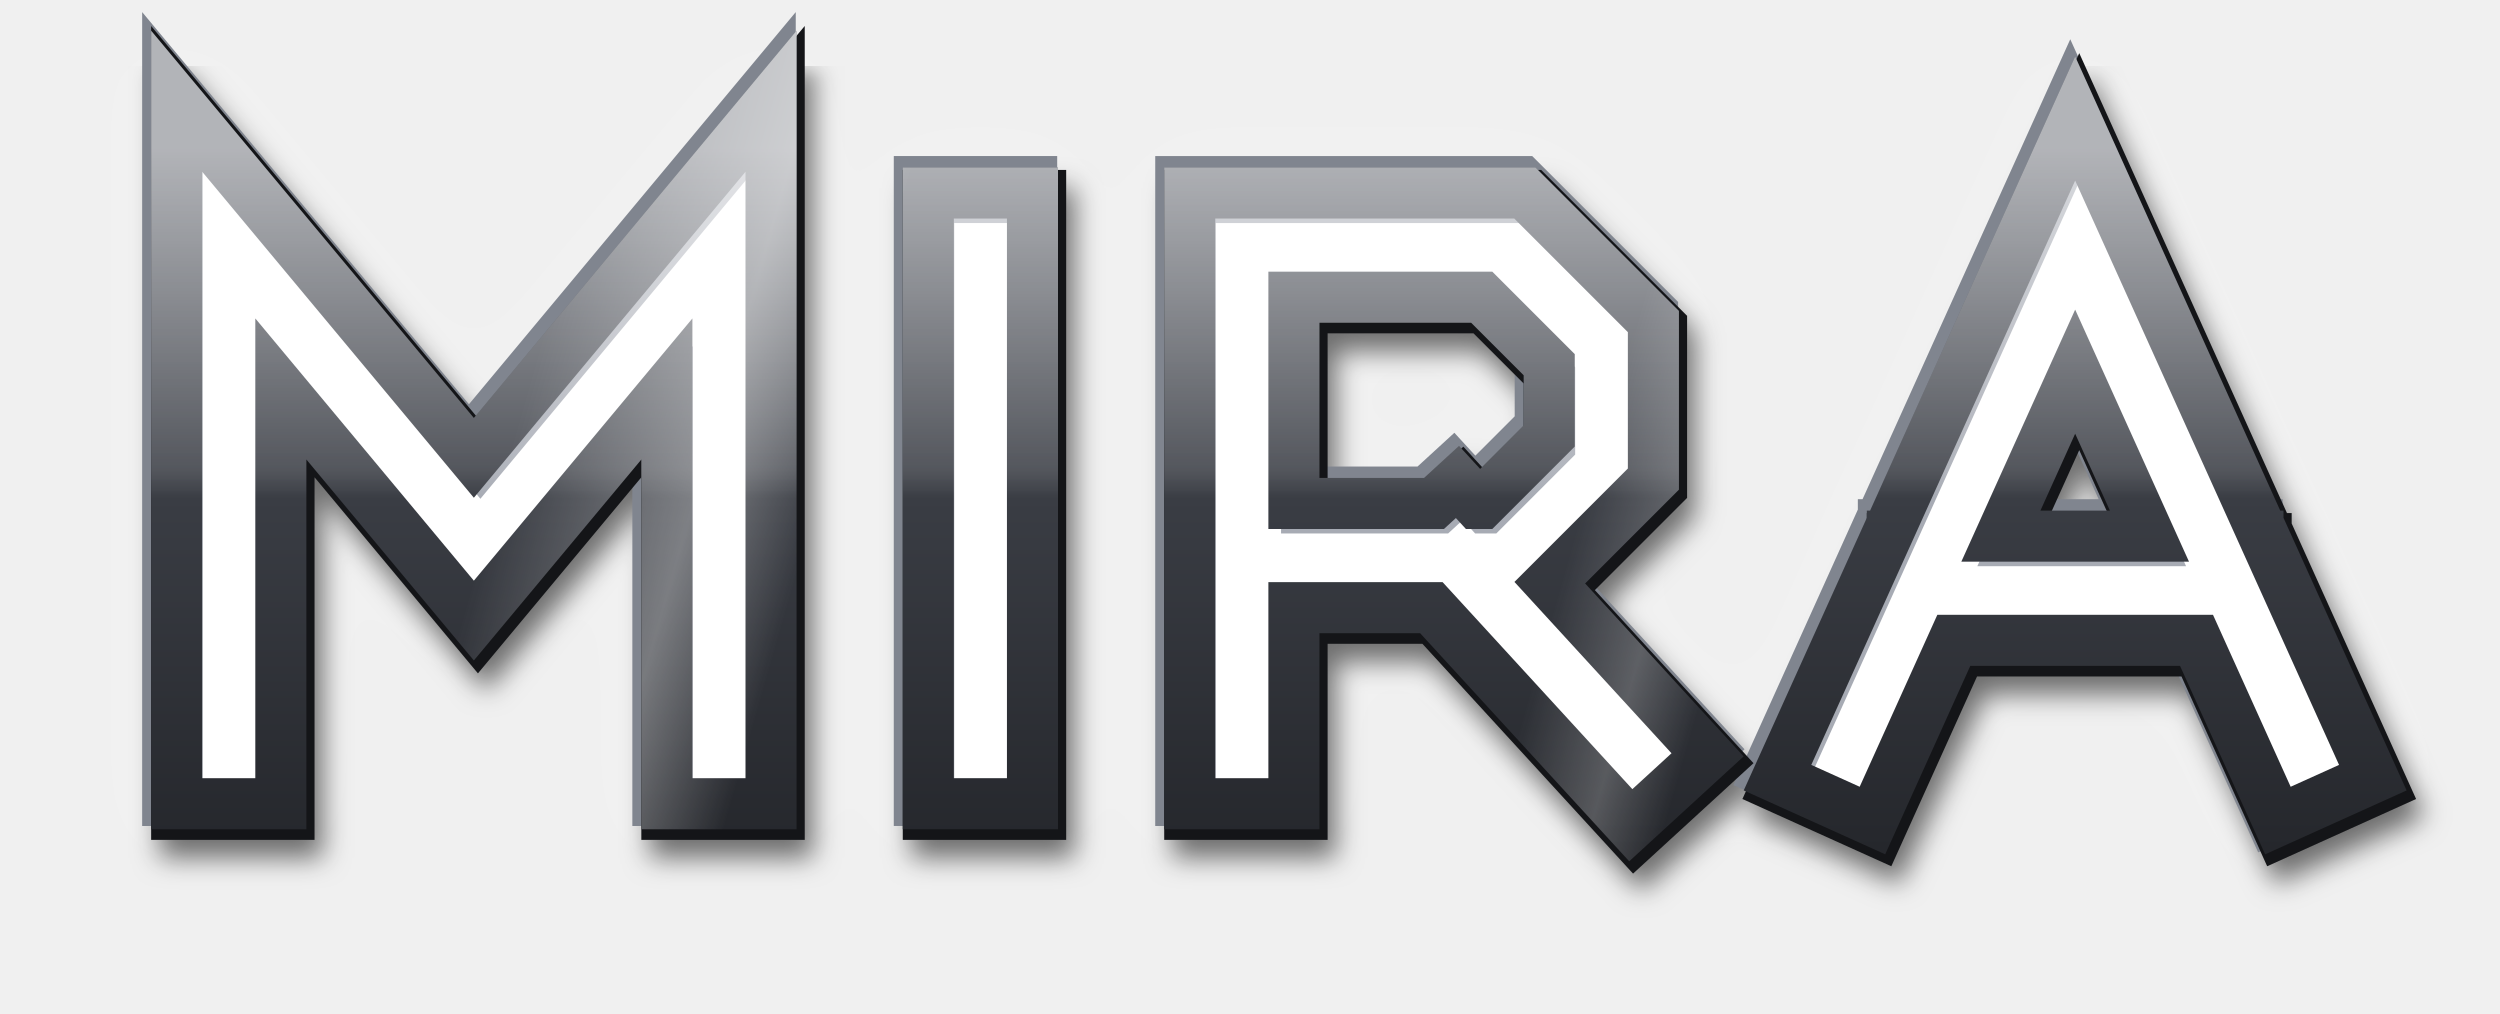
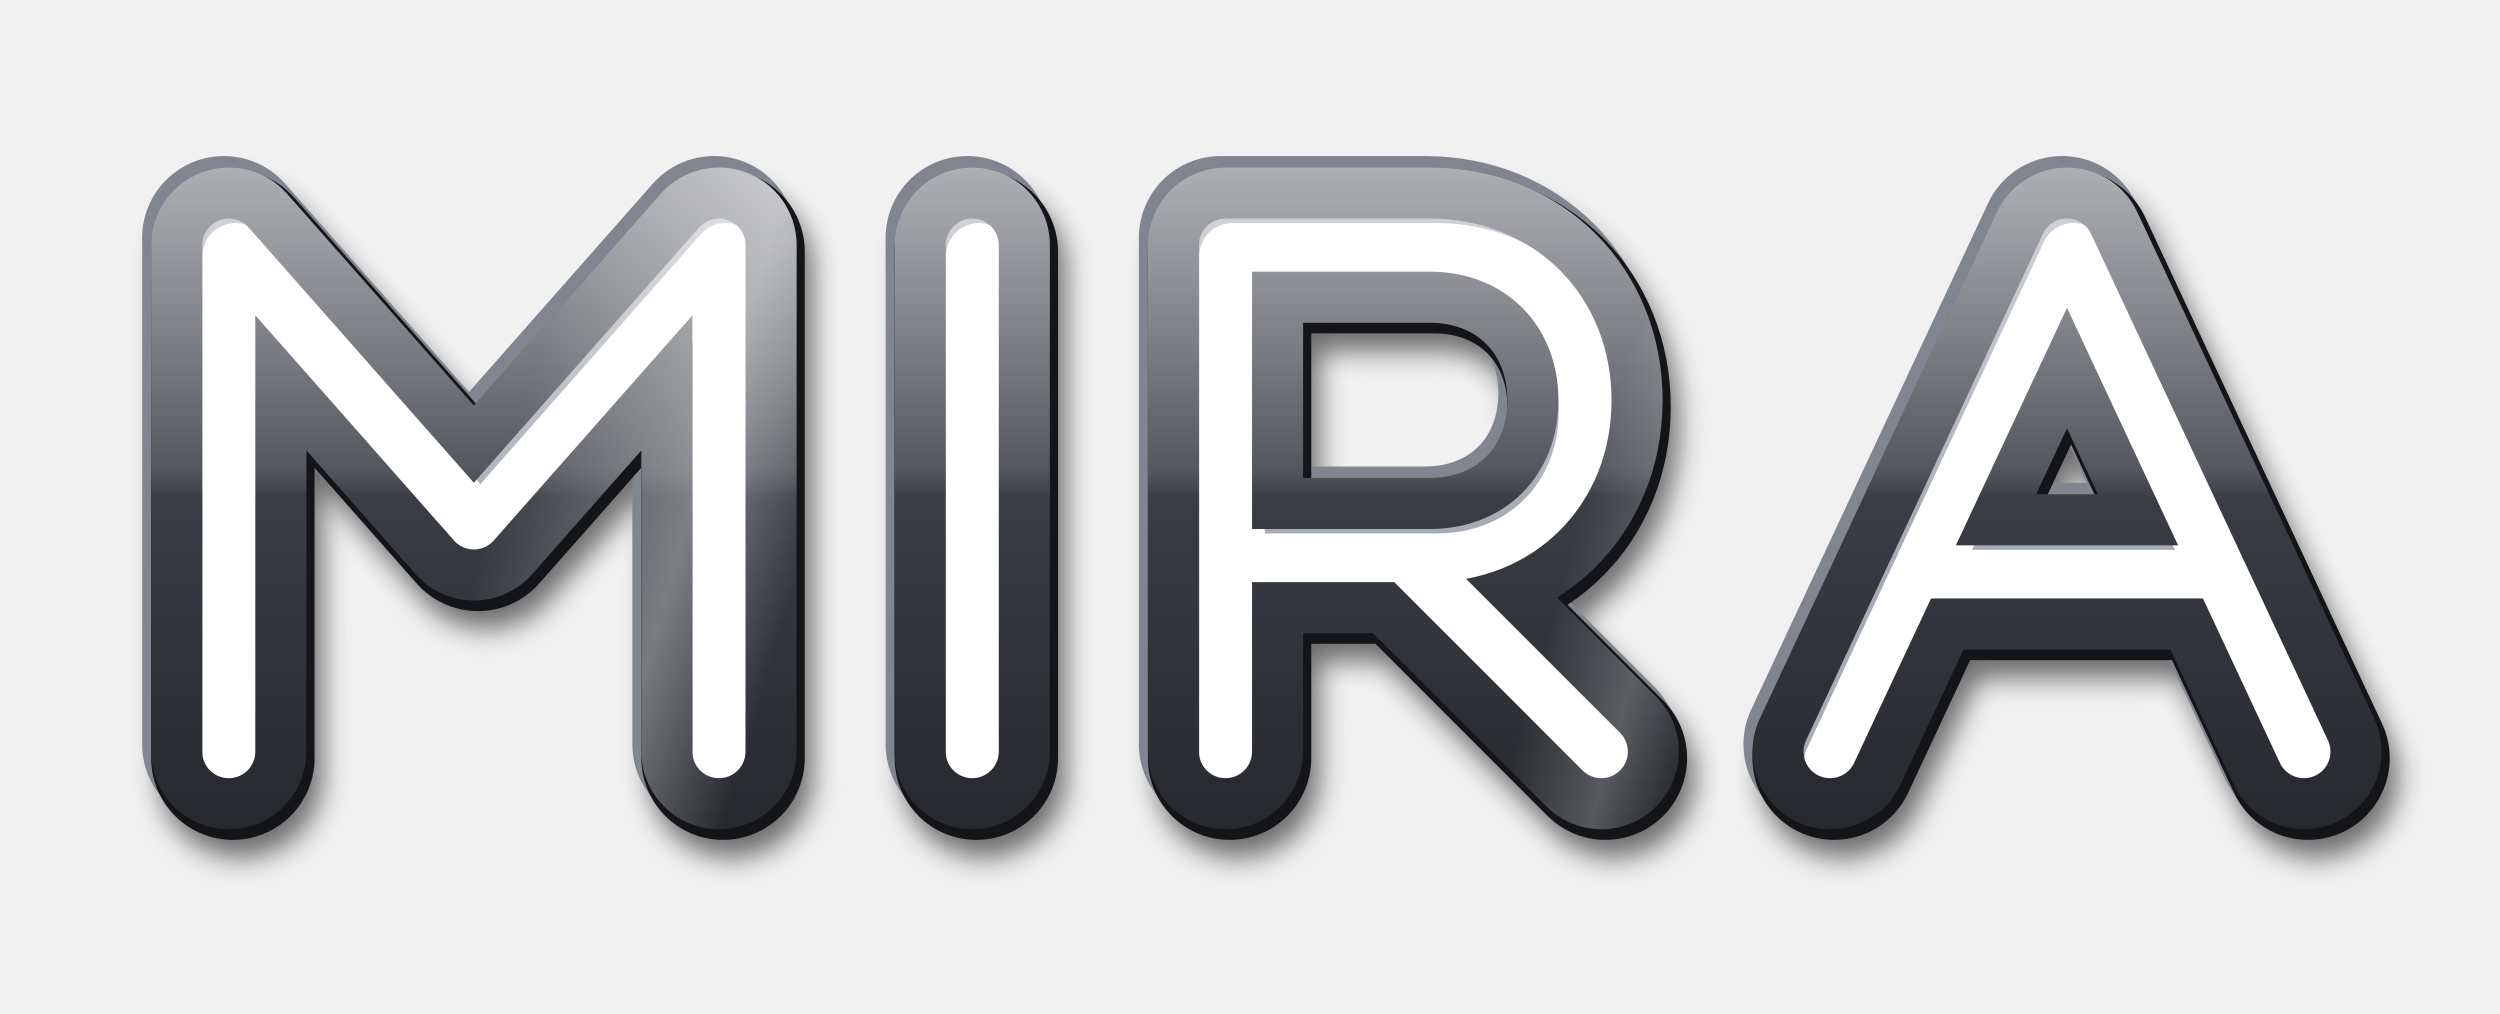
<svg xmlns="http://www.w3.org/2000/svg" viewBox="2 0 306 124" role="img" aria-label="MIRA – Mail · Identity · Routing · Access">
  <defs>
-     <g id="b" fill="none" stroke-linecap="square" stroke-linejoin="miter" stroke-miterlimit="10">
-       <path d="M30 92V30L60 66L90 30V92" />
-       <path d="M122 30V92" />
-       <path d="M154 92V30H186L198 42V56L186 68H154M180 68L202 92" />
-       <path d="M228 92L256 30L284 92M240 72H272" />
+     <g id="b" fill="none" stroke-linecap="round" stroke-linejoin="round">
+       <path d="M30 92V30L60 64L90 30V92" />
+       <path d="M121 30V92" />
+       <path d="M152 92V30H177C188 30 196 38 196 49C196 60 188 68 177 68H152M174 68L198 92" />
+       <path d="M226 92L255 30L284 92M237 70H273" />
    </g>
    <linearGradient id="rahmen" x1="0" y1="18" x2="0" y2="104" gradientUnits="userSpaceOnUse">
      <stop offset="0" stop-color="#555962" />
      <stop offset=".5" stop-color="#3a3d44" />
      <stop offset="1" stop-color="#25272c" />
    </linearGradient>
    <linearGradient id="glanz" x1="0" y1="18" x2="0" y2="104" gradientUnits="userSpaceOnUse">
      <stop offset="0" stop-color="#fff" stop-opacity=".55" />
      <stop offset=".46" stop-color="#fff" stop-opacity=".12" />
      <stop offset=".5" stop-color="#fff" stop-opacity="0" />
      <stop offset="1" stop-color="#fff" stop-opacity="0" />
    </linearGradient>
    <linearGradient id="streif" x1="20" y1="20" x2="300" y2="100" gradientUnits="userSpaceOnUse">
      <stop offset=".18" stop-color="#fff" stop-opacity="0" />
      <stop offset=".26" stop-color="#fff" stop-opacity=".35" />
      <stop offset=".31" stop-color="#fff" stop-opacity="0" />
      <stop offset=".62" stop-color="#fff" stop-opacity="0" />
      <stop offset=".66" stop-color="#fff" stop-opacity=".22" />
      <stop offset=".69" stop-color="#fff" stop-opacity="0" />
    </linearGradient>
    <filter id="schein" x="-20%" y="-40%" width="140%" height="180%">
      <feGaussianBlur stdDeviation="5" />
    </filter>
    <filter id="weich" x="-20%" y="-40%" width="140%" height="180%">
      <feGaussianBlur stdDeviation="1.6" />
    </filter>
    <mask id="kern" maskUnits="userSpaceOnUse" x="0" y="0" width="320" height="150">
      <use href="#b" stroke="#fff" stroke-width="6.5" />
    </mask>
  </defs>
  <use href="#b" stroke="#fff" stroke-width="22" opacity=".14" filter="url(#schein)" />
  <use href="#b" stroke="#000" stroke-width="20" opacity=".55" transform="translate(1.5 3)" filter="url(#weich)" />
  <use href="#b" stroke="#80858f" stroke-width="20" transform="translate(-.6 -.9)" />
  <use href="#b" stroke="#141518" stroke-width="20" transform="translate(.5 .8)" />
  <use href="#b" stroke="url(#rahmen)" stroke-width="19" />
  <g mask="url(#kern)">
    <use href="#b" stroke="#a7abb4" stroke-width="8" />
    <use href="#b" stroke="#ffffff" stroke-width="8" transform="translate(.8 1.3)" />
  </g>
  <use href="#b" stroke="url(#glanz)" stroke-width="19" />
  <use href="#b" stroke="url(#streif)" stroke-width="19" />
</svg>
